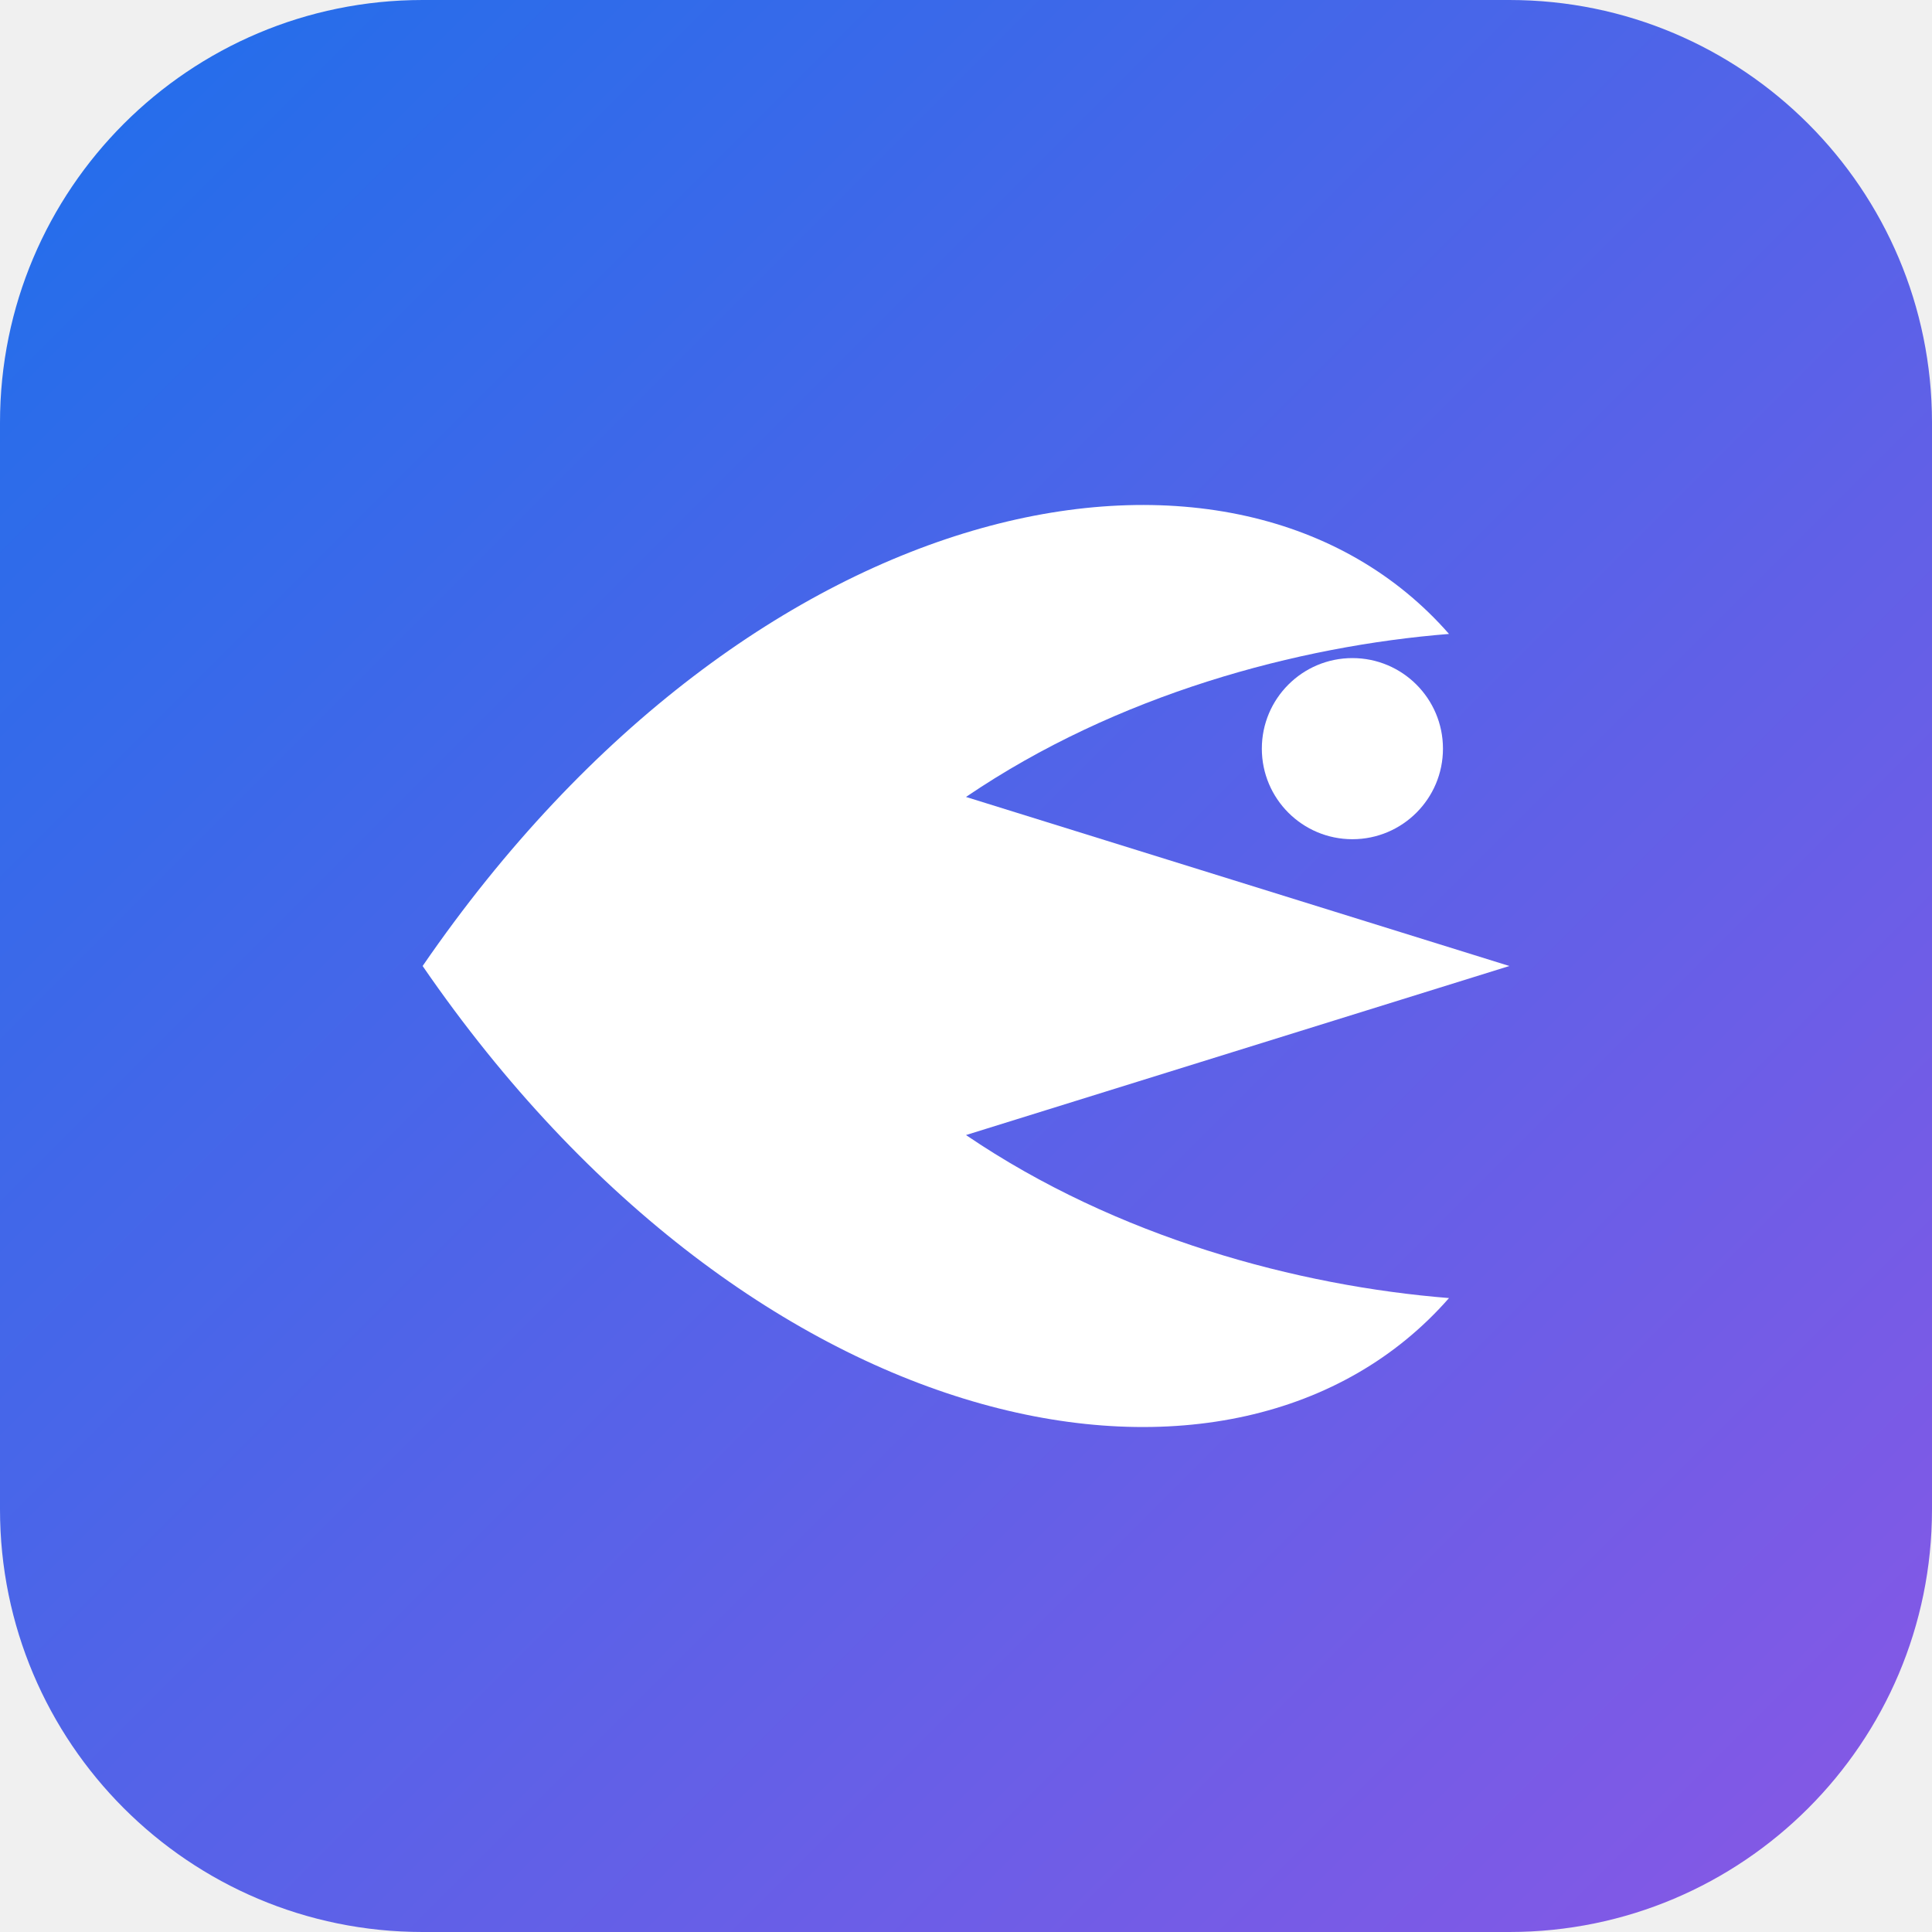
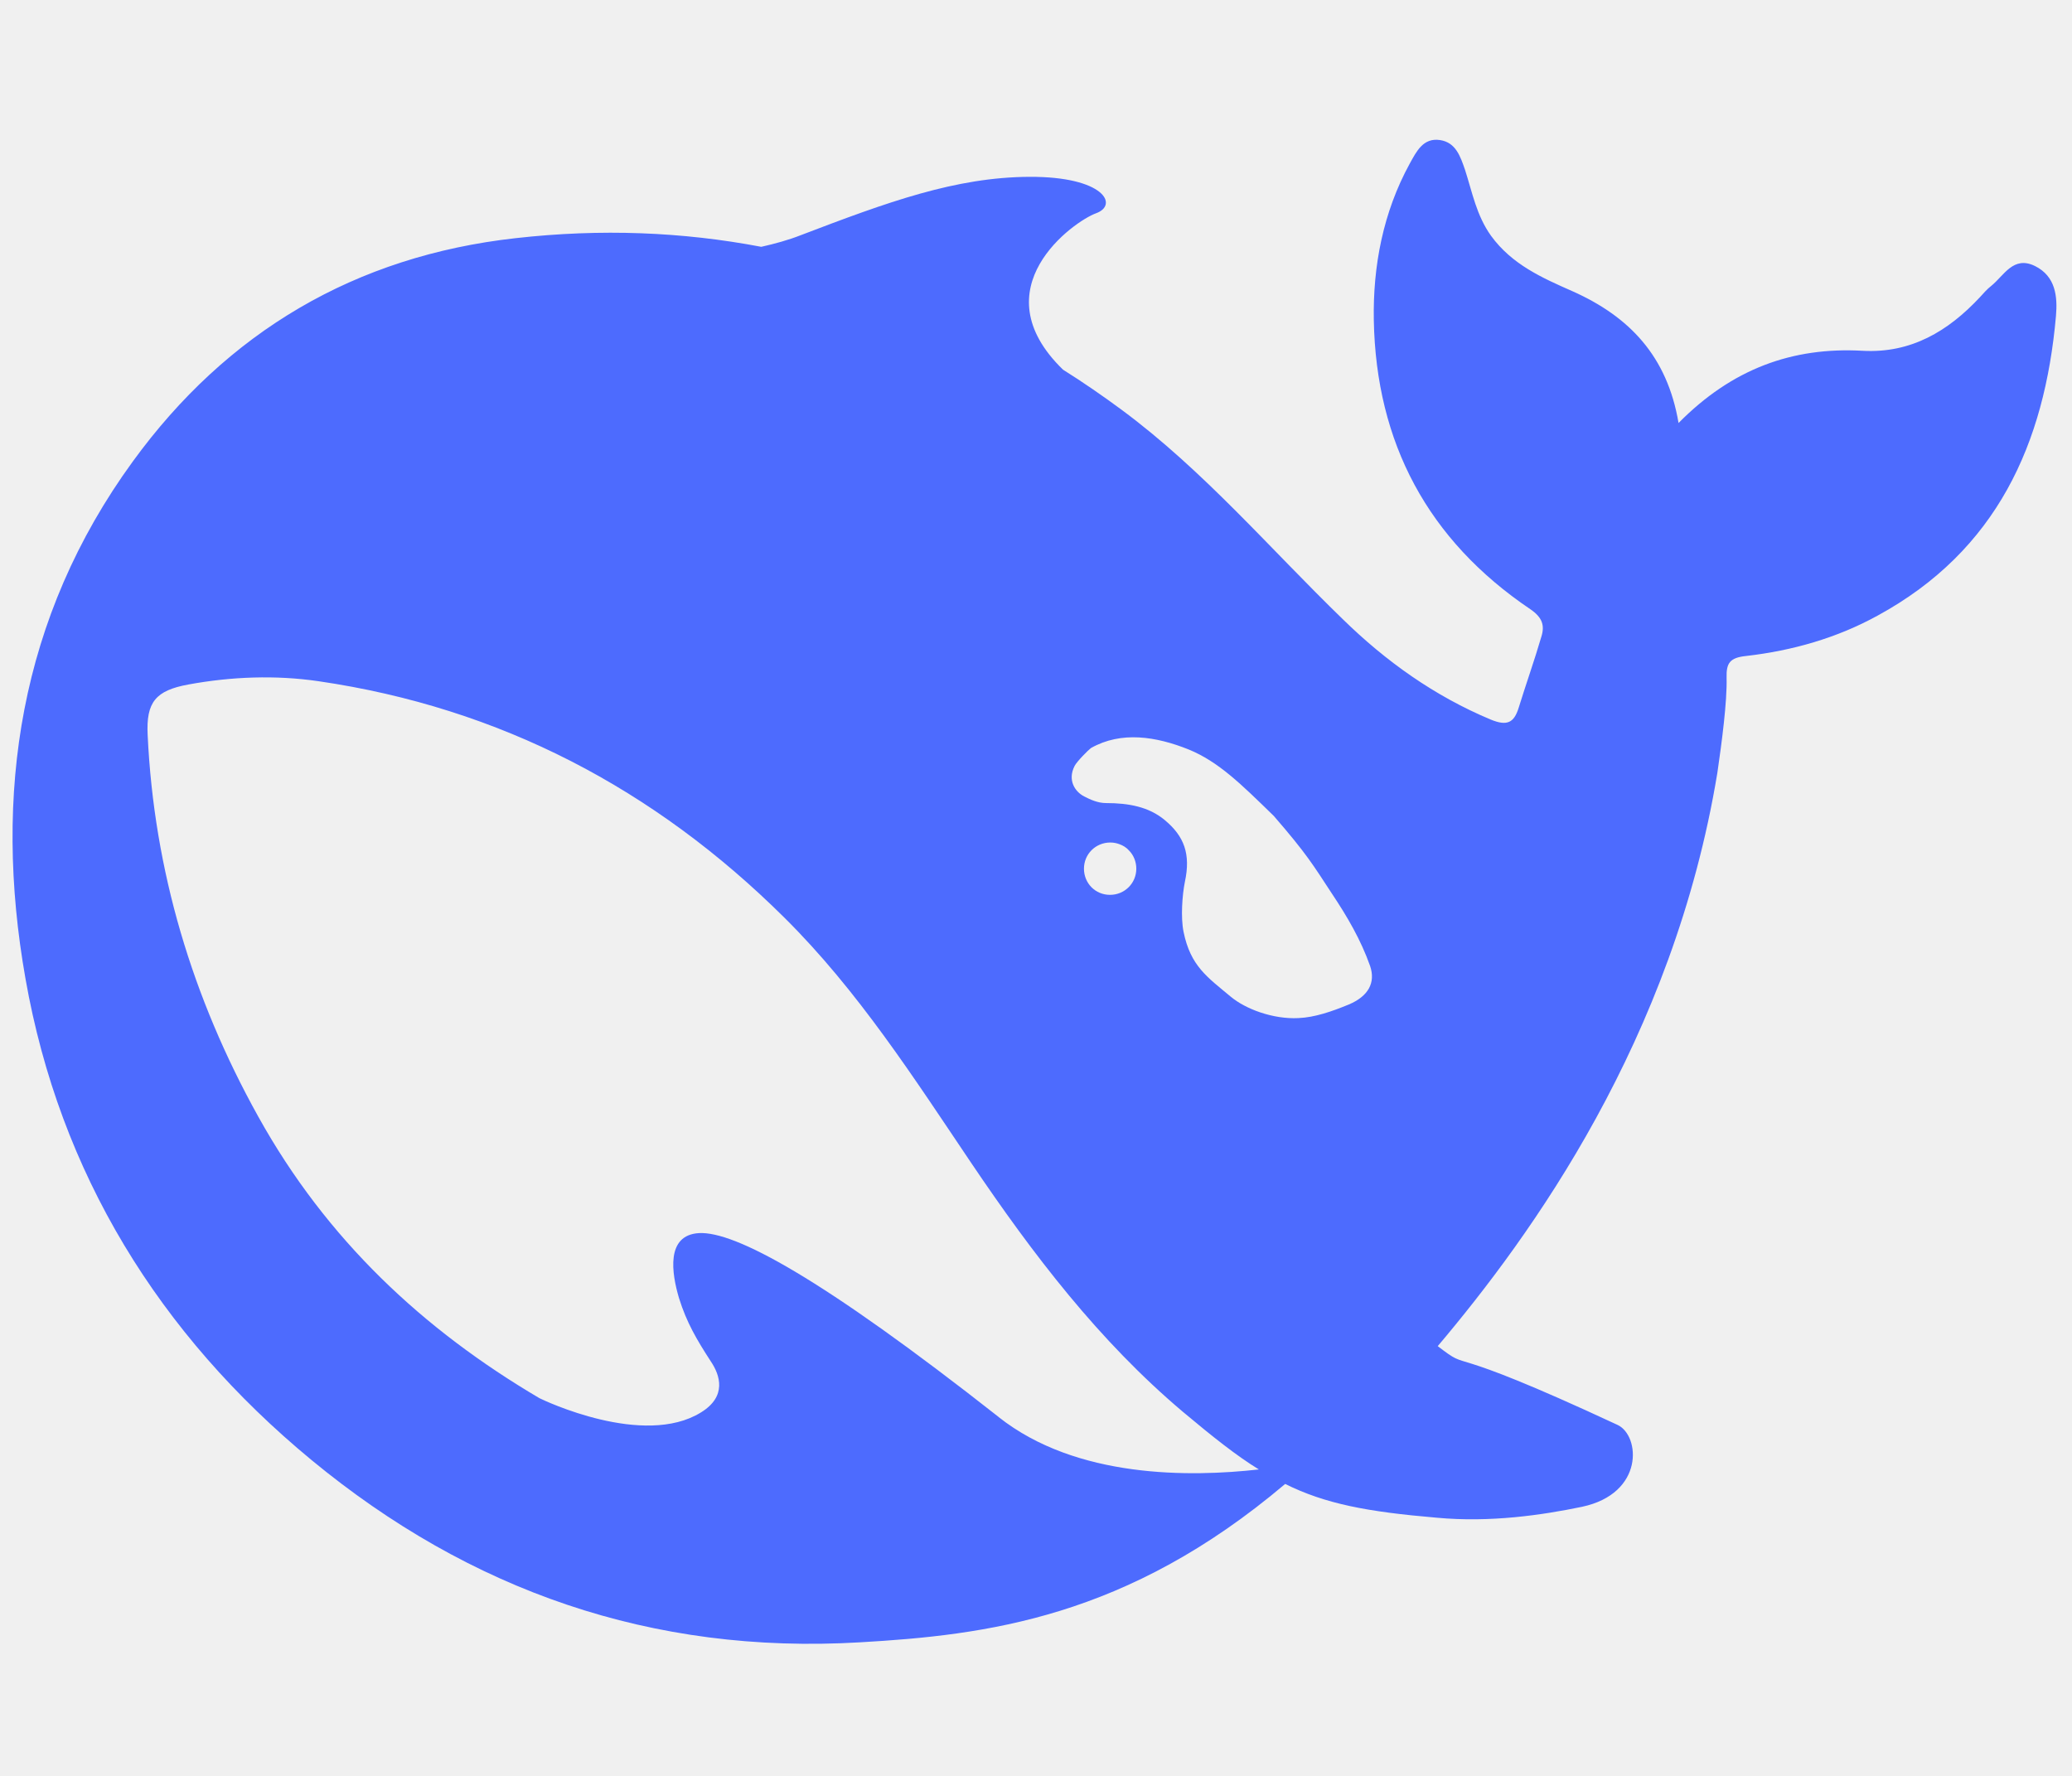
- <svg xmlns="http://www.w3.org/2000/svg" viewBox="0 0 32 32">
-   <defs>
-     <linearGradient id="g" x1="0" y1="0" x2="1" y2="1">
-       <stop offset="0" stop-color="#1f6feb" />
-       <stop offset="1" stop-color="#8957e5" />
-     </linearGradient>
-   </defs>
-   <rect width="32" height="32" rx="7" fill="url(#g)" />
-   <path d="M7 16c5.5-8 13.5-9.5 17-5.5-2.5.2-5.5 1-8 2.7l9 2.8-9 2.8c2.5 1.7 5.5 2.5 8 2.7-3.5 4-11.5 2.5-17-5.5z" fill="#fff" />
-   <circle cx="22.4" cy="12.4" r="1.5" fill="#fff" />
+ <svg xmlns="http://www.w3.org/2000/svg" width="28" height="24" viewBox="0 0 27 23" fill="none">
+   <path d="M26.517 3.395C26.235 3.257 26.114 3.52 25.949 3.653C25.892 3.697 25.845 3.753 25.797 3.805C25.385 4.245 24.903 4.534 24.274 4.5C23.354 4.448 22.568 4.737 21.873 5.441C21.726 4.573 21.235 4.055 20.489 3.723C20.099 3.551 19.703 3.377 19.43 3.002C19.239 2.735 19.186 2.437 19.091 2.143C19.03 1.966 18.97 1.785 18.766 1.754C18.544 1.72 18.457 1.905 18.37 2.061C18.023 2.695 17.889 3.395 17.902 4.103C17.932 5.697 18.605 6.966 19.942 7.868C20.094 7.972 20.133 8.075 20.085 8.227C19.994 8.538 19.886 8.84 19.79 9.151C19.729 9.349 19.638 9.393 19.426 9.306C18.692 8.999 18.058 8.546 17.498 7.998C16.548 7.078 15.688 6.063 14.616 5.269C14.364 5.083 14.113 4.91 13.852 4.746C12.758 3.684 13.995 2.812 14.282 2.708C14.581 2.6 14.386 2.229 13.418 2.233C12.45 2.237 11.565 2.562 10.436 2.993C10.271 3.058 10.097 3.105 9.92 3.145C8.895 2.95 7.832 2.907 6.721 3.032C4.629 3.265 2.958 4.254 1.73 5.943C0.254 7.972 -0.093 10.278 0.332 12.682C0.778 15.217 2.072 17.315 4.06 18.956C6.122 20.657 8.496 21.491 11.205 21.331C12.85 21.236 14.681 21.015 16.747 19.267C17.268 19.526 17.815 19.63 18.722 19.707C19.421 19.772 20.093 19.673 20.614 19.565C21.43 19.392 21.374 18.637 21.079 18.498C18.687 17.384 19.212 17.837 18.735 17.471C19.95 16.033 21.806 13.478 22.379 9.998C22.435 9.614 22.507 9.073 22.499 8.762C22.494 8.572 22.538 8.499 22.755 8.477C23.354 8.408 23.935 8.244 24.469 7.95C26.019 7.104 26.644 5.713 26.791 4.047C26.813 3.792 26.787 3.529 26.517 3.395ZM13.014 18.395C10.696 16.572 9.572 15.973 9.108 15.998C8.674 16.024 8.752 16.521 8.848 16.845C8.948 17.165 9.078 17.385 9.26 17.666C9.386 17.851 9.473 18.127 9.134 18.335C8.388 18.797 7.09 18.18 7.029 18.149C5.518 17.259 4.256 16.085 3.365 14.479C2.506 12.934 2.007 11.275 1.924 9.505C1.903 9.078 2.029 8.927 2.454 8.849C3.014 8.746 3.591 8.724 4.151 8.806C6.517 9.152 8.53 10.209 10.219 11.885C11.182 12.839 11.911 13.979 12.662 15.093C13.461 16.276 14.32 17.403 15.414 18.327C15.801 18.651 16.109 18.897 16.404 19.078C15.514 19.178 14.03 19.199 13.014 18.396V18.395ZM14.125 11.249C14.125 11.059 14.277 10.908 14.468 10.908C14.511 10.908 14.55 10.916 14.585 10.929C14.633 10.946 14.677 10.972 14.711 11.011C14.772 11.072 14.807 11.158 14.807 11.249C14.807 11.439 14.655 11.59 14.464 11.59C14.273 11.59 14.125 11.439 14.125 11.249ZM17.576 13.019C17.355 13.11 17.133 13.187 16.92 13.196C16.59 13.213 16.23 13.079 16.035 12.915C15.731 12.661 15.514 12.518 15.423 12.073C15.384 11.884 15.406 11.59 15.44 11.421C15.518 11.059 15.432 10.826 15.176 10.614C14.968 10.441 14.703 10.394 14.412 10.394C14.303 10.394 14.203 10.346 14.129 10.308C14.008 10.247 13.908 10.096 14.003 9.91C14.034 9.85 14.181 9.703 14.216 9.677C14.611 9.453 15.066 9.526 15.488 9.695C15.878 9.854 16.174 10.148 16.599 10.562C17.033 11.063 17.111 11.201 17.358 11.577C17.554 11.871 17.732 12.173 17.854 12.518C17.927 12.734 17.832 12.911 17.576 13.019Z" fill="#4D6BFE" />
</svg>
